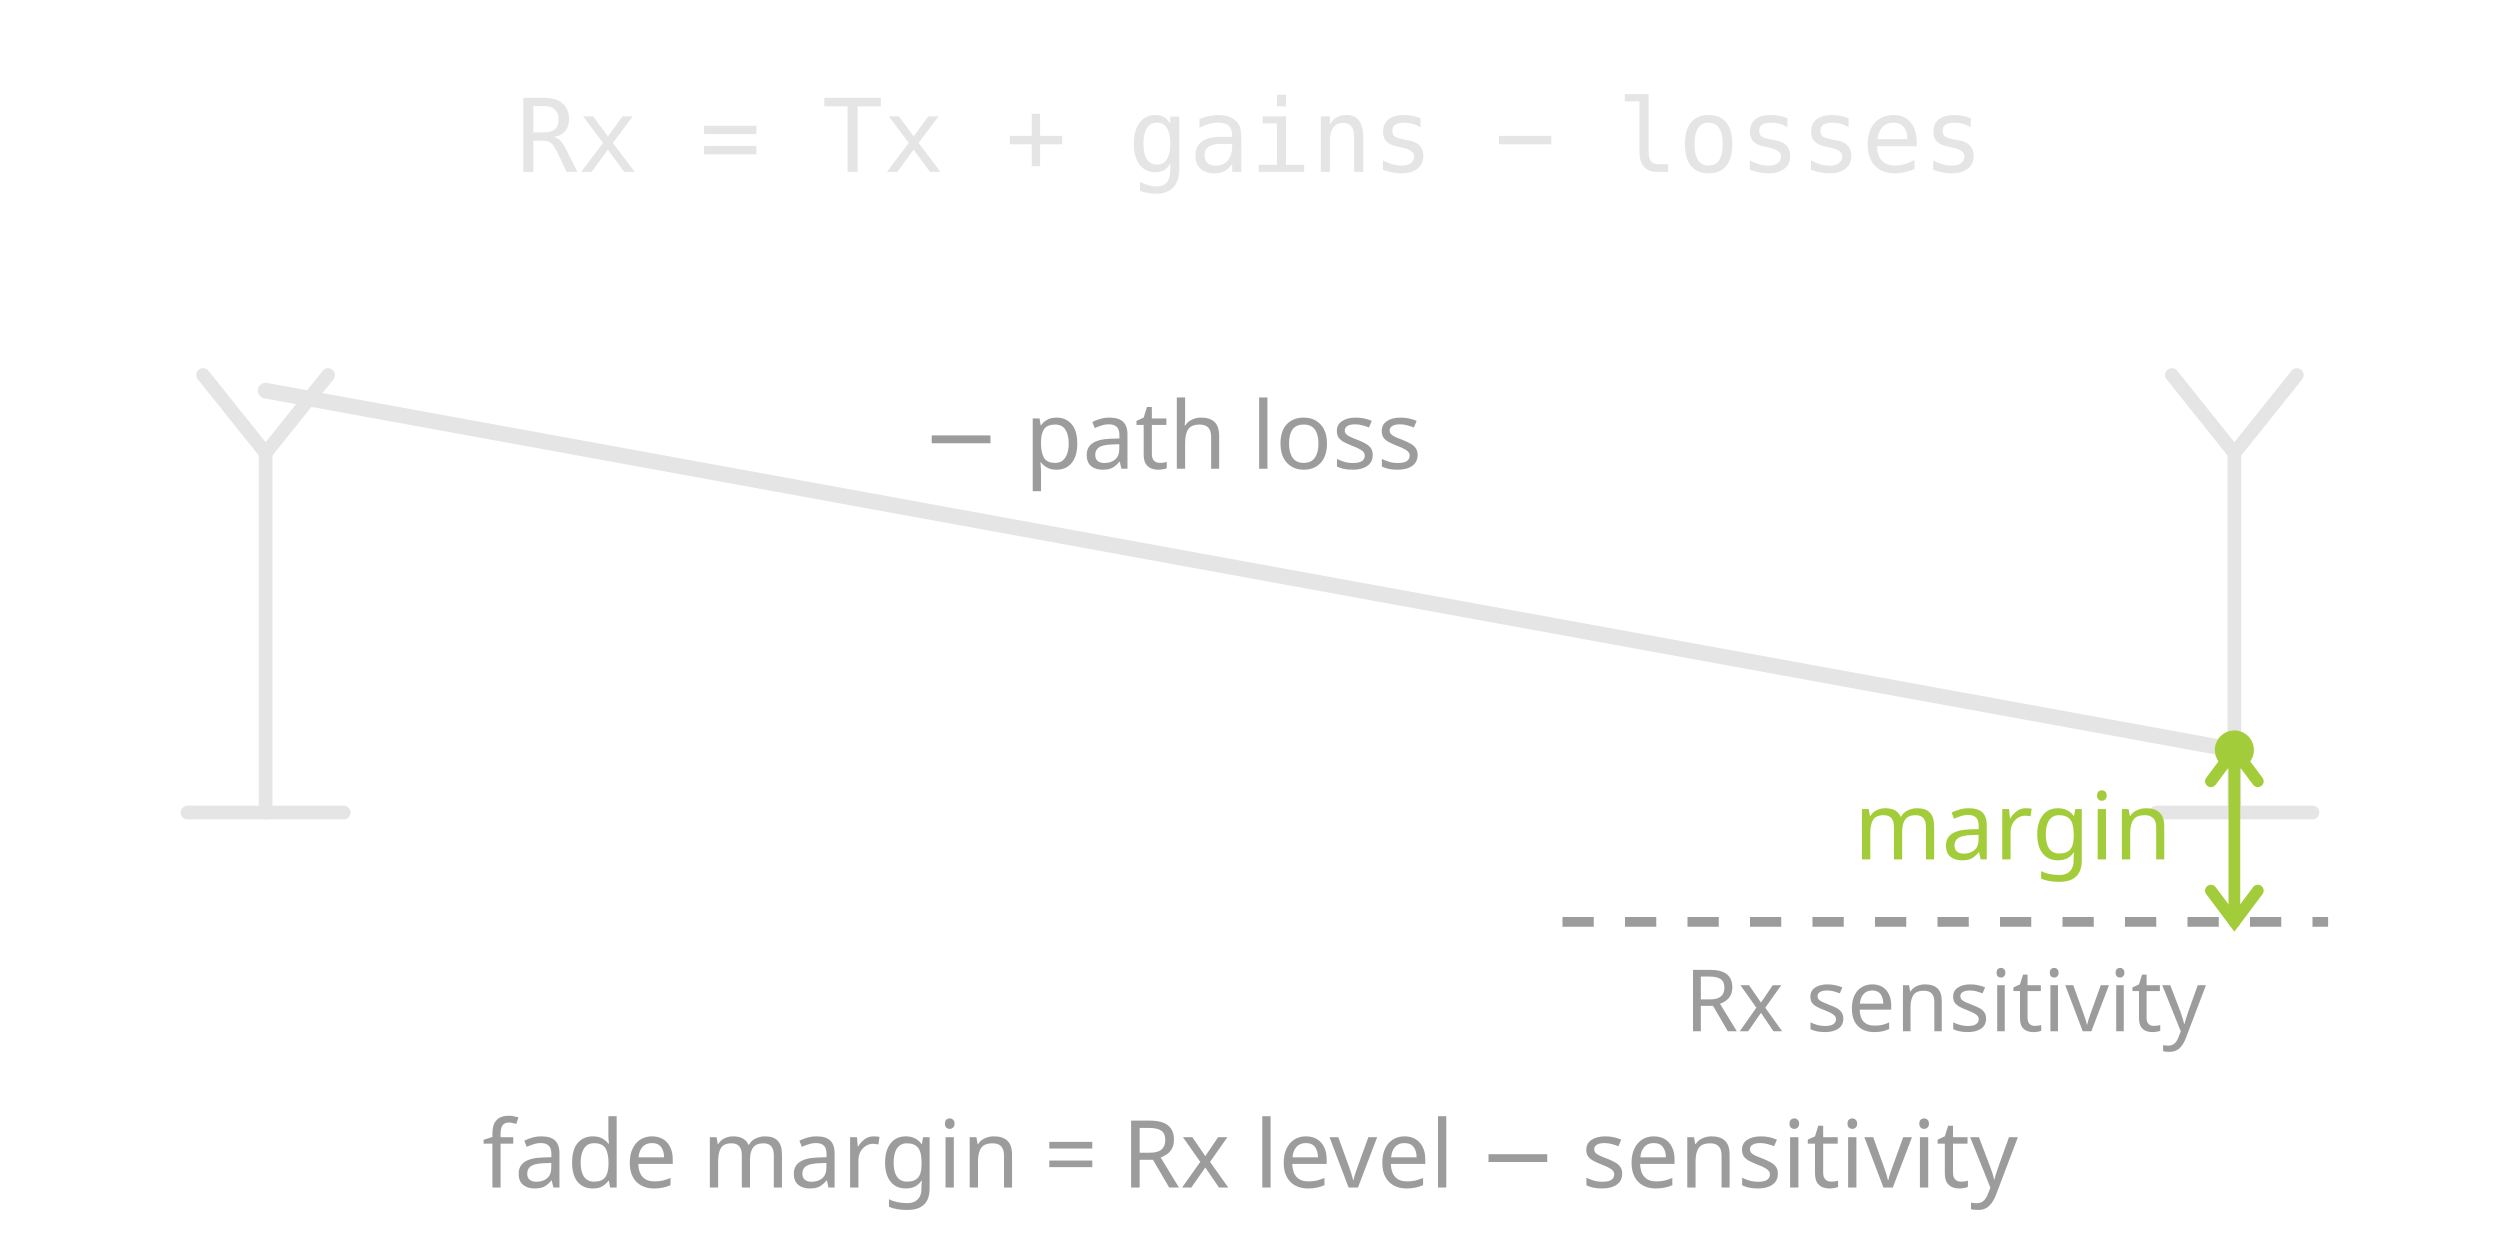
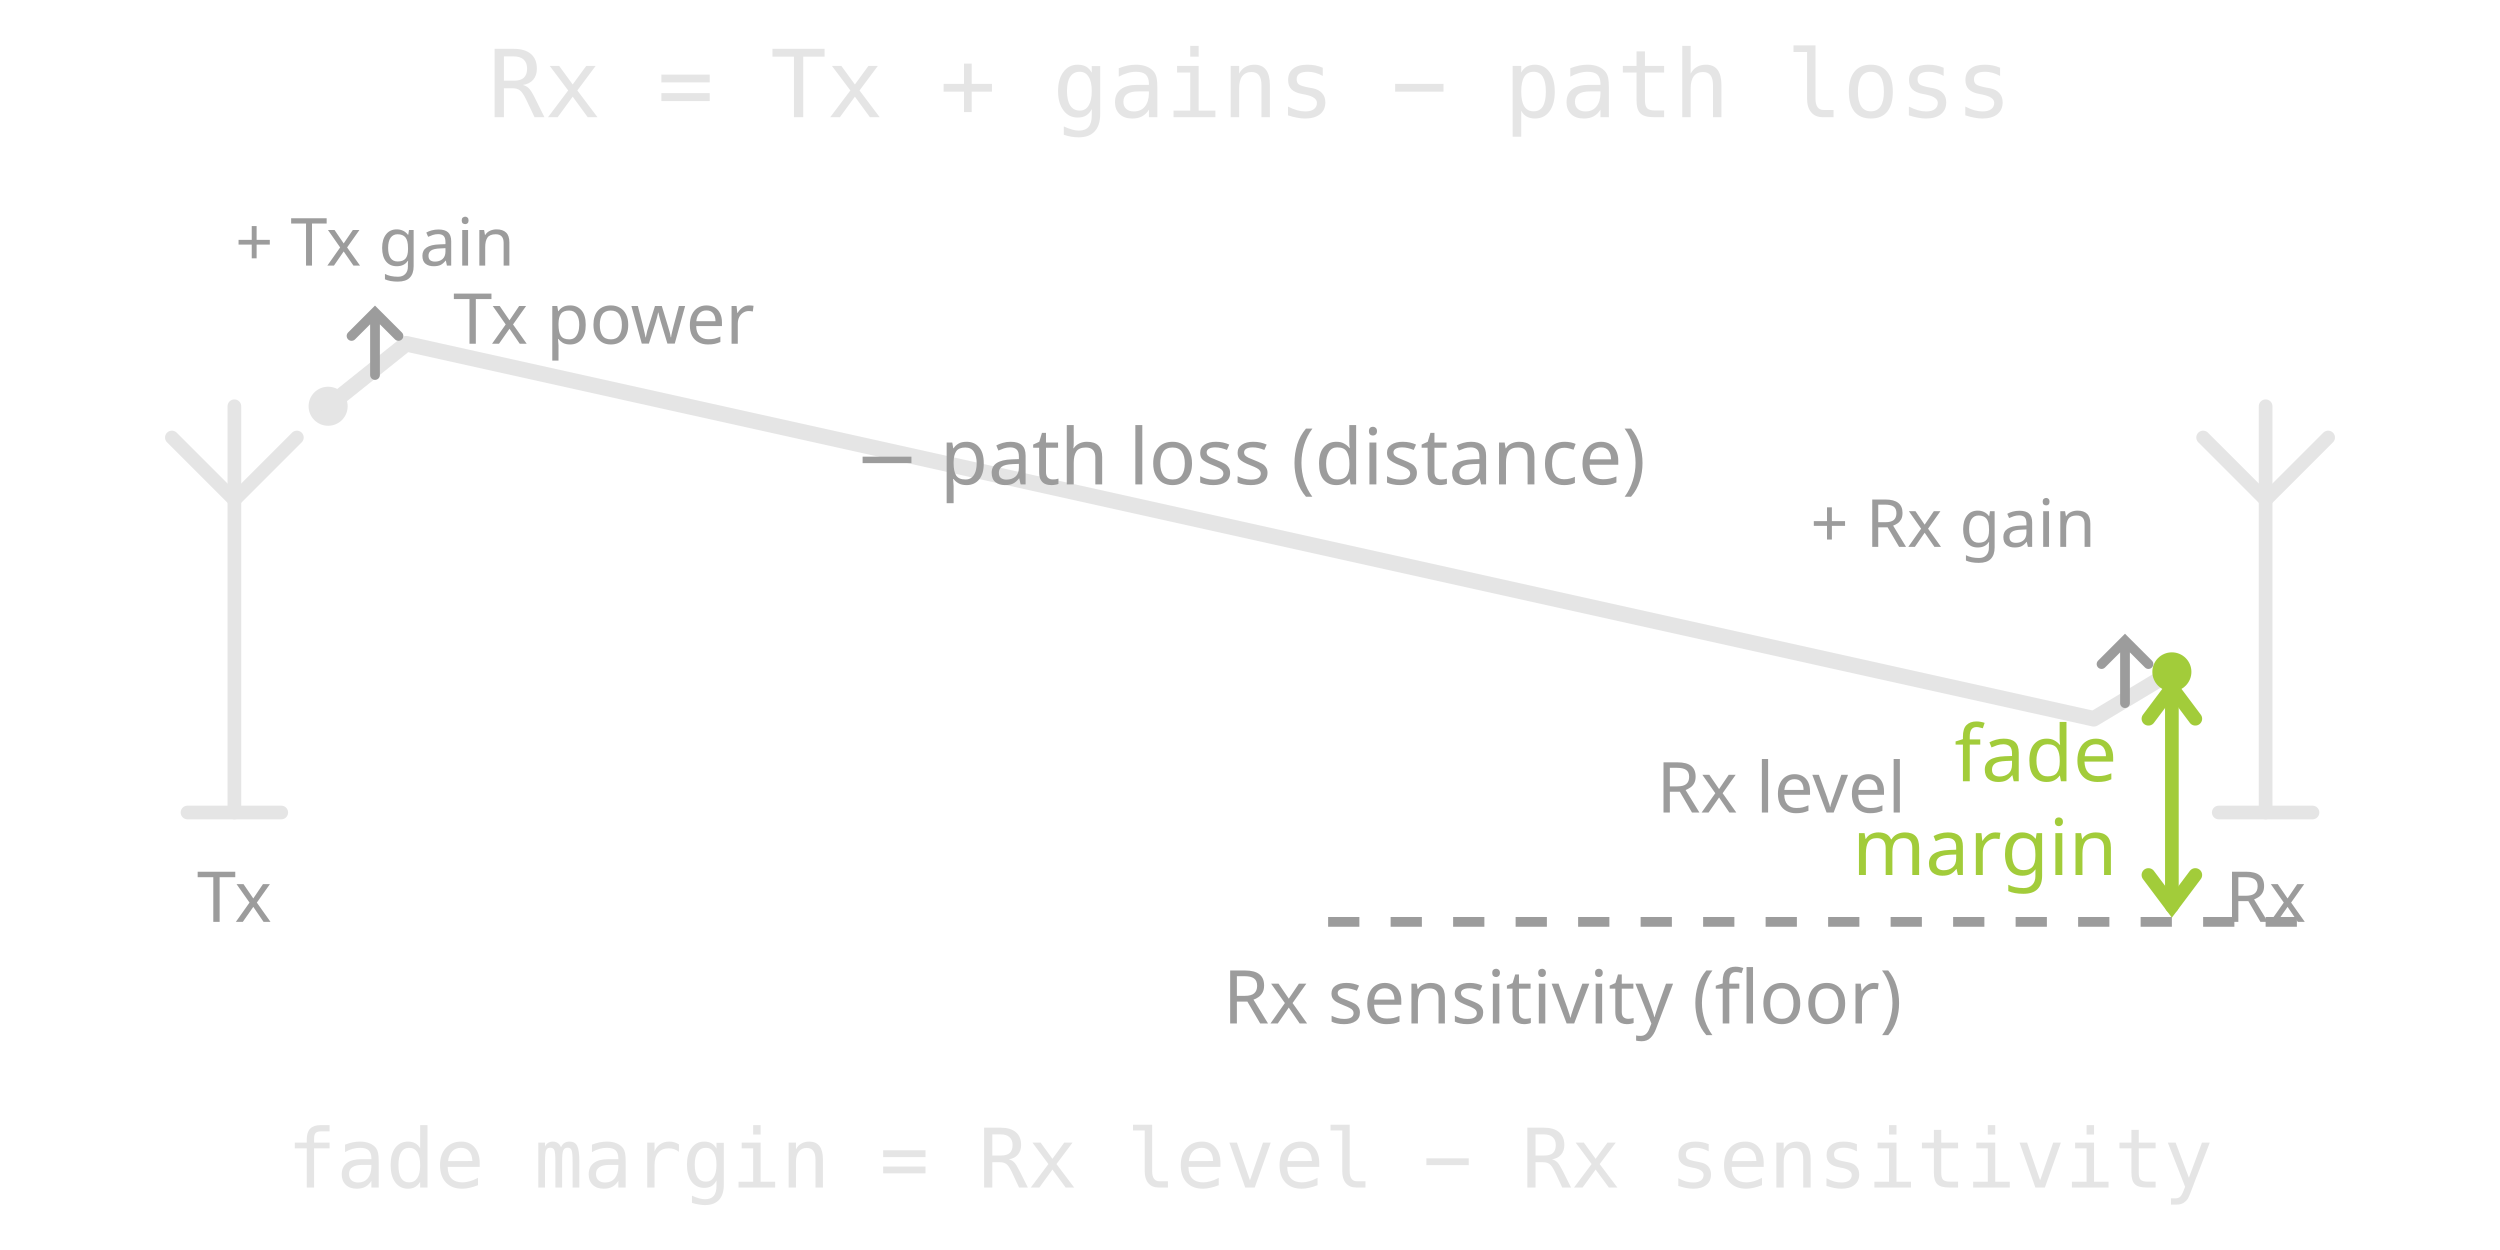
<svg xmlns="http://www.w3.org/2000/svg" viewBox="0 0 320 160" fill="none" font-family="IBM Plex Sans, sans-serif">
+   <text x="160" y="15" fill="#E5E5E5" font-size="12" font-weight="500" text-anchor="middle" font-family="DM Mono, monospace">Rx = Tx + gains − path loss</text>
  <g stroke="#E5E5E5" stroke-width="1.75" stroke-linecap="round" stroke-linejoin="round">
-     <line x1="34" y1="58" x2="34" y2="104" />
-     <path d="M34 58 L26 48 M34 58 L42 48" />
-     <line x1="24" y1="104" x2="44" y2="104" />
+     <path d="M30 64 V104" />
+     <path d="M24 104 H36" />
+     <path d="M30 64 L22 56" />
+     <path d="M30 64 V52" />
+     <path d="M30 64 L38 56" />
  </g>
+   <text x="30" y="118" fill="#9C9C9C" font-size="9" text-anchor="middle">Tx</text>
  <g stroke="#E5E5E5" stroke-width="1.75" stroke-linecap="round" stroke-linejoin="round">
-     <line x1="286" y1="58" x2="286" y2="104" />
-     <path d="M286 58 L278 48 M286 58 L294 48" />
-     <line x1="276" y1="104" x2="296" y2="104" />
+     <path d="M290 64 V104" />
+     <path d="M284 104 H296" />
+     <path d="M290 64 L282 56" />
+     <path d="M290 64 V52" />
+     <path d="M290 64 L298 56" />
  </g>
-   <path d="M34 50 L286 96" stroke="#E5E5E5" stroke-width="2" stroke-linecap="round" fill="none" />
-   <text x="150" y="60" fill="#9C9C9C" font-size="12" font-weight="500" text-anchor="middle">− path loss</text>
-   <line x1="200" y1="118" x2="298" y2="118" stroke="#9C9C9C" stroke-width="1.25" stroke-dasharray="4 4" />
-   <text x="249" y="132" fill="#9C9C9C" font-size="11" font-weight="500" text-anchor="middle">Rx sensitivity</text>
-   <g stroke="#A2CC3A" stroke-width="1.5" stroke-linecap="round">
-     <line x1="286" y1="96" x2="286" y2="118" />
-     <path d="M283 100 L286 96 L289 100 M283 114 L286 118 L289 114" />
+   <text x="290" y="118" fill="#9C9C9C" font-size="9" text-anchor="middle">Rx</text>
+   <circle cx="42" cy="52" r="2.5" fill="#E5E5E5" />
+   <text x="58" y="44" fill="#9C9C9C" font-size="9" font-weight="500">Tx power</text>
+   <path d="M42 52 L52 44 L268 92 L278 86" stroke="#E5E5E5" stroke-width="2" stroke-linecap="round" stroke-linejoin="round" fill="none" />
+   <g stroke="#9C9C9C" stroke-width="1.25" stroke-linecap="round">
+     <path d="M48 48 L48 40 M45 43 L48 40 L51 43" />
  </g>
-   <text x="278" y="110" fill="#A2CC3A" font-size="12" font-weight="500" text-anchor="end">margin</text>
-   <circle cx="286" cy="96" r="2.5" fill="#A2CC3A" />
-   <text x="160" y="22" fill="#E5E5E5" font-size="13" font-weight="500" text-anchor="middle" font-family="DM Mono, monospace">Rx = Tx + gains − losses</text>
-   <text x="160" y="152" fill="#9C9C9C" font-size="12" font-weight="500" text-anchor="middle">fade margin = Rx level − sensitivity</text>
+   <text x="48" y="34" fill="#9C9C9C" font-size="8.5" text-anchor="middle">+ Tx gain</text>
+   <text x="160" y="62" fill="#9C9C9C" font-size="10" font-weight="500" text-anchor="middle">− path loss (distance)</text>
+   <g stroke="#9C9C9C" stroke-width="1.25" stroke-linecap="round">
+     <path d="M272 90 L272 82 M269 85 L272 82 L275 85" />
+   </g>
+   <text x="250" y="70" fill="#9C9C9C" font-size="8.5" text-anchor="middle">+ Rx gain</text>
+   <circle cx="278" cy="86" r="2.5" fill="#A2CC3A" />
+   <text x="228" y="104" fill="#9C9C9C" font-size="9" text-anchor="middle">Rx level</text>
+   <line x1="170" y1="118" x2="298" y2="118" stroke="#9C9C9C" stroke-width="1.25" stroke-dasharray="4 4" />
+   <text x="200" y="131" fill="#9C9C9C" font-size="9.5" font-weight="500" text-anchor="middle">Rx sensitivity (floor)</text>
+   <g stroke="#A2CC3A" stroke-width="1.75" stroke-linecap="round">
+     <line x1="278" y1="88" x2="278" y2="116" />
+     <path d="M275 92 L278 88 L281 92 M275 112 L278 116 L281 112" />
+   </g>
+   <text x="271" y="100" fill="#A2CC3A" font-size="10" font-weight="500" text-anchor="end">fade</text>
+   <text x="271" y="112" fill="#A2CC3A" font-size="10" font-weight="500" text-anchor="end">margin</text>
+   <text x="160" y="152" fill="#E5E5E5" font-size="10.5" font-weight="500" text-anchor="middle" font-family="DM Mono, monospace">fade margin = Rx level − Rx sensitivity</text>
</svg>
